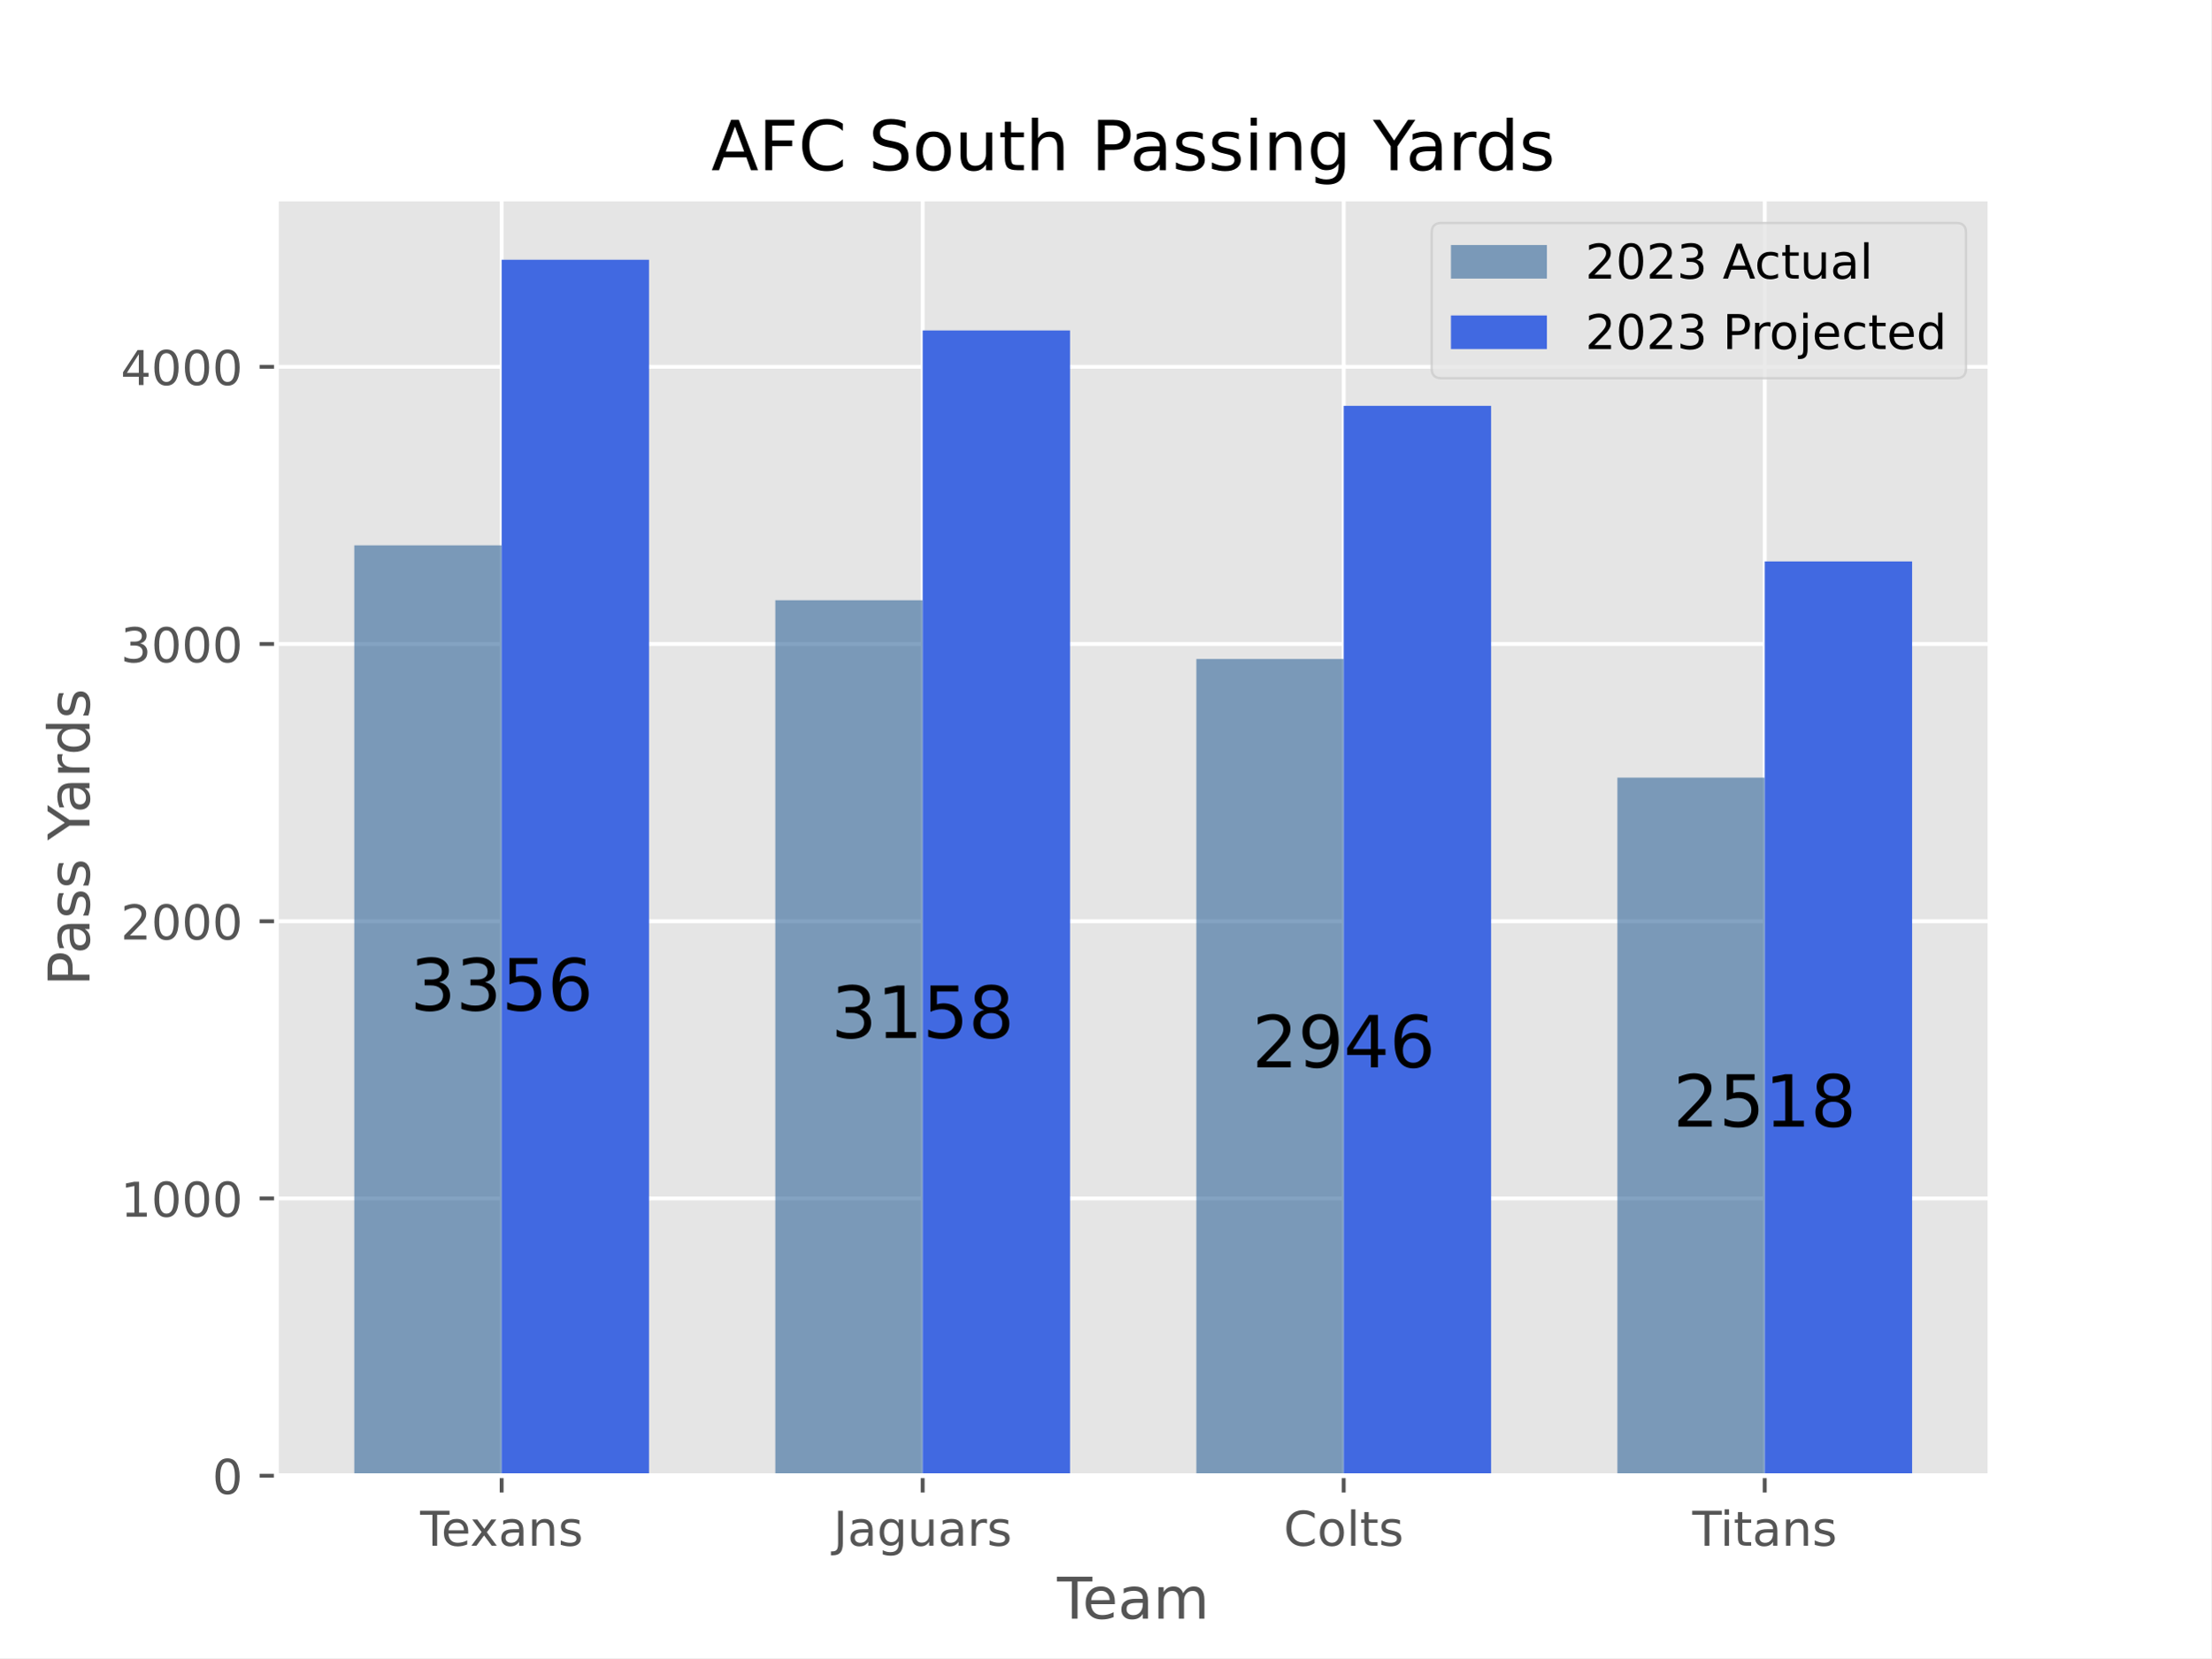
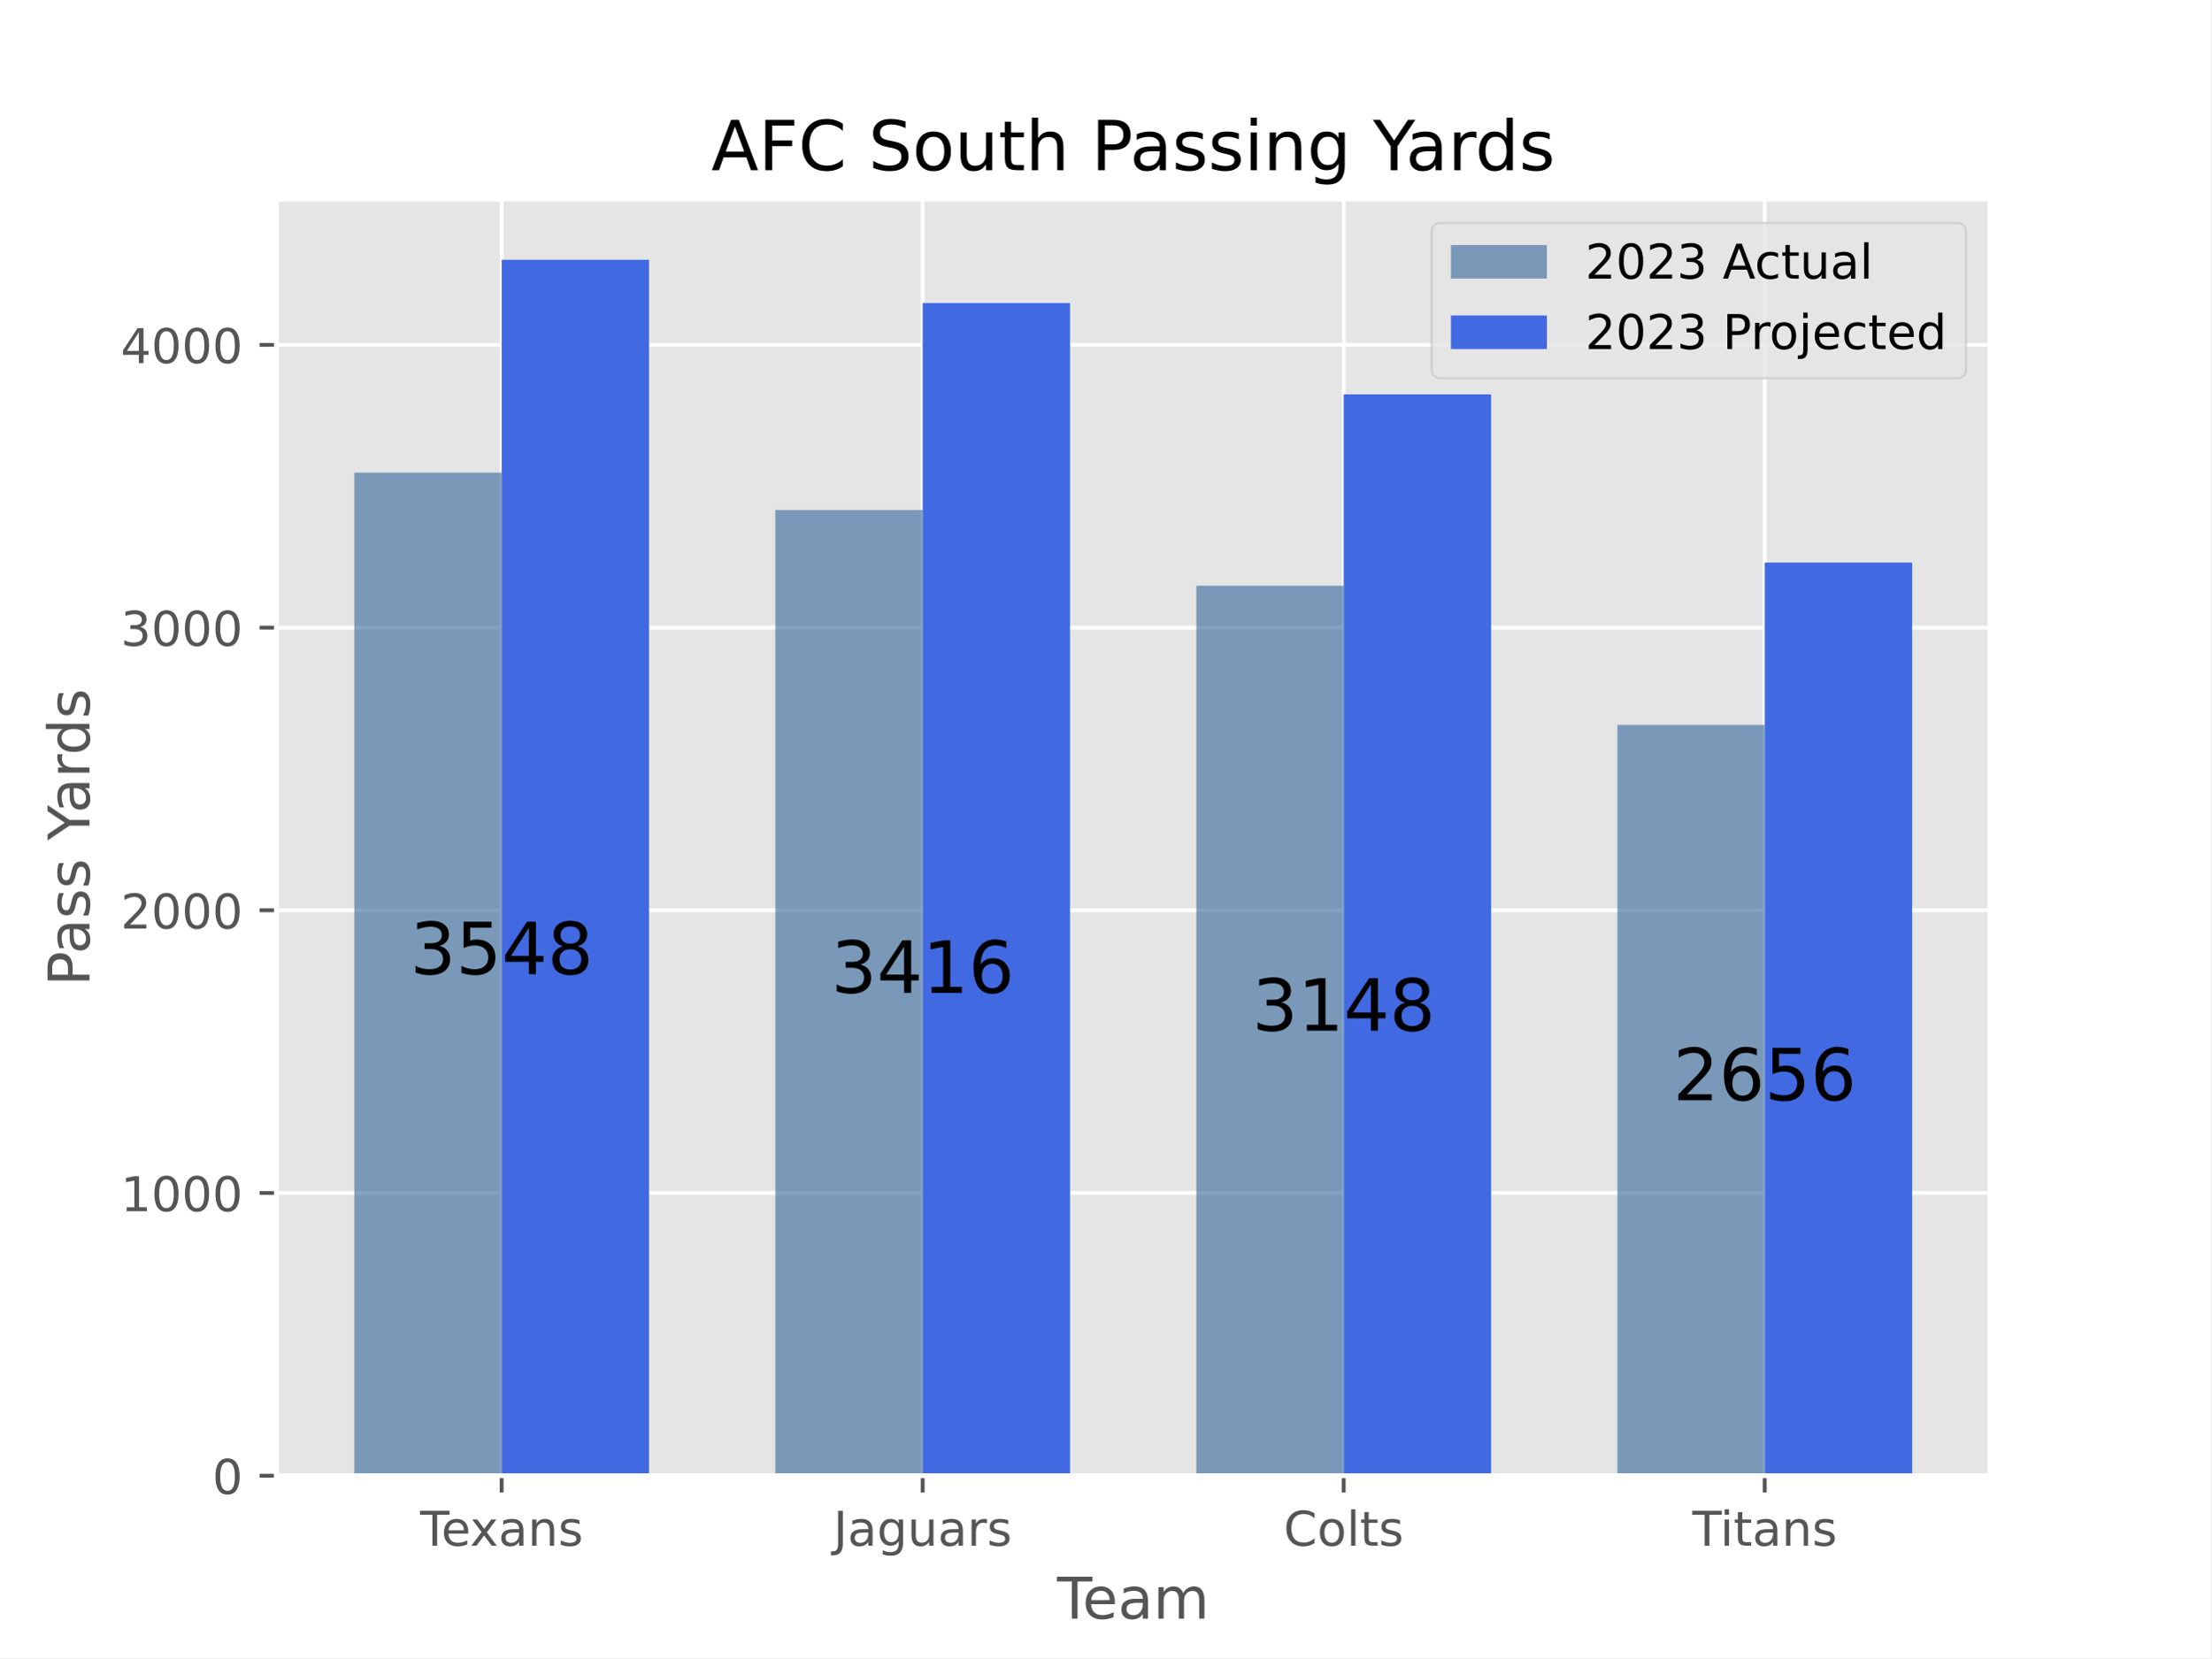
<svg xmlns="http://www.w3.org/2000/svg" xmlns:xlink="http://www.w3.org/1999/xlink" width="460.8pt" height="345.6pt" viewBox="0 0 460.8 345.6" version="1.1">
  <defs>
    <style type="text/css">*{stroke-linejoin: round; stroke-linecap: butt}</style>
  </defs>
  <g id="figure_1">
    <g id="patch_1">
      <path d="M 0 345.6  L 460.8 345.6  L 460.8 0  L 0 0  z " style="fill: #ffffff" />
    </g>
    <g id="axes_1">
      <g id="patch_2">
        <path d="M 57.6 307.584  L 414.72 307.584  L 414.72 41.472  L 57.6 41.472  z " style="fill: #e5e5e5" />
      </g>
      <g id="matplotlib.axis_1">
        <g id="xtick_1">
          <g id="line2d_1">
-             <path d="M 104.543 307.584  L 104.543 41.472  " clip-path="url(#p389a8e6caf)" style="fill: none; stroke: #ffffff; stroke-width: 0.8; stroke-linecap: square" />
+             <path d="M 104.543 307.584  L 104.543 41.472  " clip-path="url(#pd8e9a2d7d0)" style="fill: none; stroke: #ffffff; stroke-width: 0.8; stroke-linecap: square" />
          </g>
          <g id="line2d_2">
            <defs>
-               <path id="m2b6542f76b" d="M 0 0  L 0 3.5  " style="stroke: #555555; stroke-width: 0.8" />
-             </defs>
-             <g>
-               <use xlink:href="#m2b6542f76b" x="104.543" y="307.584" style="fill: #555555; stroke: #555555; stroke-width: 0.8" />
+               <path id="m70d4805a8e" d="M 0 0  L 0 3.5  " style="stroke: #555555; stroke-width: 0.8" />
+             </defs>
+             <g>
+               <use xlink:href="#m70d4805a8e" x="104.543" y="307.584" style="fill: #555555; stroke: #555555; stroke-width: 0.8" />
            </g>
          </g>
          <g id="text_1">
            <g style="fill: #555555" transform="translate(87.55345 322.1824) scale(0.1 -0.1)">
              <defs>
                <path id="DejaVuSans-54" d="M -19 4666  L 3928 4666  L 3928 4134  L 2272 4134  L 2272 0  L 1638 0  L 1638 4134  L -19 4134  L -19 4666  z " transform="scale(0.015625)" />
                <path id="DejaVuSans-65" d="M 3597 1894  L 3597 1613  L 953 1613  Q 991 1019 1311 708  Q 1631 397 2203 397  Q 2534 397 2845 478  Q 3156 559 3463 722  L 3463 178  Q 3153 47 2828 -22  Q 2503 -91 2169 -91  Q 1331 -91 842 396  Q 353 884 353 1716  Q 353 2575 817 3079  Q 1281 3584 2069 3584  Q 2775 3584 3186 3129  Q 3597 2675 3597 1894  z M 3022 2063  Q 3016 2534 2758 2815  Q 2500 3097 2075 3097  Q 1594 3097 1305 2825  Q 1016 2553 972 2059  L 3022 2063  z " transform="scale(0.015625)" />
                <path id="DejaVuSans-78" d="M 3513 3500  L 2247 1797  L 3578 0  L 2900 0  L 1881 1375  L 863 0  L 184 0  L 1544 1831  L 300 3500  L 978 3500  L 1906 2253  L 2834 3500  L 3513 3500  z " transform="scale(0.015625)" />
                <path id="DejaVuSans-61" d="M 2194 1759  Q 1497 1759 1228 1600  Q 959 1441 959 1056  Q 959 750 1161 570  Q 1363 391 1709 391  Q 2188 391 2477 730  Q 2766 1069 2766 1631  L 2766 1759  L 2194 1759  z M 3341 1997  L 3341 0  L 2766 0  L 2766 531  Q 2569 213 2275 61  Q 1981 -91 1556 -91  Q 1019 -91 701 211  Q 384 513 384 1019  Q 384 1609 779 1909  Q 1175 2209 1959 2209  L 2766 2209  L 2766 2266  Q 2766 2663 2505 2880  Q 2244 3097 1772 3097  Q 1472 3097 1187 3025  Q 903 2953 641 2809  L 641 3341  Q 956 3463 1253 3523  Q 1550 3584 1831 3584  Q 2591 3584 2966 3190  Q 3341 2797 3341 1997  z " transform="scale(0.015625)" />
                <path id="DejaVuSans-6e" d="M 3513 2113  L 3513 0  L 2938 0  L 2938 2094  Q 2938 2591 2744 2837  Q 2550 3084 2163 3084  Q 1697 3084 1428 2787  Q 1159 2491 1159 1978  L 1159 0  L 581 0  L 581 3500  L 1159 3500  L 1159 2956  Q 1366 3272 1645 3428  Q 1925 3584 2291 3584  Q 2894 3584 3203 3211  Q 3513 2838 3513 2113  z " transform="scale(0.015625)" />
                <path id="DejaVuSans-73" d="M 2834 3397  L 2834 2853  Q 2591 2978 2328 3040  Q 2066 3103 1784 3103  Q 1356 3103 1142 2972  Q 928 2841 928 2578  Q 928 2378 1081 2264  Q 1234 2150 1697 2047  L 1894 2003  Q 2506 1872 2764 1633  Q 3022 1394 3022 966  Q 3022 478 2636 193  Q 2250 -91 1575 -91  Q 1294 -91 989 -36  Q 684 19 347 128  L 347 722  Q 666 556 975 473  Q 1284 391 1588 391  Q 1994 391 2212 530  Q 2431 669 2431 922  Q 2431 1156 2273 1281  Q 2116 1406 1581 1522  L 1381 1569  Q 847 1681 609 1914  Q 372 2147 372 2553  Q 372 3047 722 3315  Q 1072 3584 1716 3584  Q 2034 3584 2315 3537  Q 2597 3491 2834 3397  z " transform="scale(0.015625)" />
              </defs>
              <use xlink:href="#DejaVuSans-54" />
              <use xlink:href="#DejaVuSans-65" x="44.084" />
              <use xlink:href="#DejaVuSans-78" x="103.857" />
              <use xlink:href="#DejaVuSans-61" x="163.037" />
              <use xlink:href="#DejaVuSans-6e" x="224.316" />
              <use xlink:href="#DejaVuSans-73" x="287.695" />
            </g>
          </g>
        </g>
        <g id="xtick_2">
          <g id="line2d_3">
-             <path d="M 192.288 307.584  L 192.288 41.472  " clip-path="url(#p389a8e6caf)" style="fill: none; stroke: #ffffff; stroke-width: 0.8; stroke-linecap: square" />
+             <path d="M 192.288 307.584  L 192.288 41.472  " clip-path="url(#pd8e9a2d7d0)" style="fill: none; stroke: #ffffff; stroke-width: 0.8; stroke-linecap: square" />
          </g>
          <g id="line2d_4">
            <g>
-               <use xlink:href="#m2b6542f76b" x="192.288" y="307.584" style="fill: #555555; stroke: #555555; stroke-width: 0.8" />
+               <use xlink:href="#m70d4805a8e" x="192.288" y="307.584" style="fill: #555555; stroke: #555555; stroke-width: 0.8" />
            </g>
          </g>
          <g id="text_2">
            <g style="fill: #555555" transform="translate(173.6815 322.1824) scale(0.1 -0.1)">
              <defs>
                <path id="DejaVuSans-4a" d="M 628 4666  L 1259 4666  L 1259 325  Q 1259 -519 939 -900  Q 619 -1281 -91 -1281  L -331 -1281  L -331 -750  L -134 -750  Q 284 -750 456 -515  Q 628 -281 628 325  L 628 4666  z " transform="scale(0.015625)" />
                <path id="DejaVuSans-67" d="M 2906 1791  Q 2906 2416 2648 2759  Q 2391 3103 1925 3103  Q 1463 3103 1205 2759  Q 947 2416 947 1791  Q 947 1169 1205 825  Q 1463 481 1925 481  Q 2391 481 2648 825  Q 2906 1169 2906 1791  z M 3481 434  Q 3481 -459 3084 -895  Q 2688 -1331 1869 -1331  Q 1566 -1331 1297 -1286  Q 1028 -1241 775 -1147  L 775 -588  Q 1028 -725 1275 -790  Q 1522 -856 1778 -856  Q 2344 -856 2625 -561  Q 2906 -266 2906 331  L 2906 616  Q 2728 306 2450 153  Q 2172 0 1784 0  Q 1141 0 747 490  Q 353 981 353 1791  Q 353 2603 747 3093  Q 1141 3584 1784 3584  Q 2172 3584 2450 3431  Q 2728 3278 2906 2969  L 2906 3500  L 3481 3500  L 3481 434  z " transform="scale(0.015625)" />
                <path id="DejaVuSans-75" d="M 544 1381  L 544 3500  L 1119 3500  L 1119 1403  Q 1119 906 1312 657  Q 1506 409 1894 409  Q 2359 409 2629 706  Q 2900 1003 2900 1516  L 2900 3500  L 3475 3500  L 3475 0  L 2900 0  L 2900 538  Q 2691 219 2414 64  Q 2138 -91 1772 -91  Q 1169 -91 856 284  Q 544 659 544 1381  z M 1991 3584  L 1991 3584  z " transform="scale(0.015625)" />
                <path id="DejaVuSans-72" d="M 2631 2963  Q 2534 3019 2420 3045  Q 2306 3072 2169 3072  Q 1681 3072 1420 2755  Q 1159 2438 1159 1844  L 1159 0  L 581 0  L 581 3500  L 1159 3500  L 1159 2956  Q 1341 3275 1631 3429  Q 1922 3584 2338 3584  Q 2397 3584 2469 3576  Q 2541 3569 2628 3553  L 2631 2963  z " transform="scale(0.015625)" />
              </defs>
              <use xlink:href="#DejaVuSans-4a" />
              <use xlink:href="#DejaVuSans-61" x="29.492" />
              <use xlink:href="#DejaVuSans-67" x="90.771" />
              <use xlink:href="#DejaVuSans-75" x="154.248" />
              <use xlink:href="#DejaVuSans-61" x="217.627" />
              <use xlink:href="#DejaVuSans-72" x="278.906" />
              <use xlink:href="#DejaVuSans-73" x="320.02" />
            </g>
          </g>
        </g>
        <g id="xtick_3">
          <g id="line2d_5">
-             <path d="M 280.032 307.584  L 280.032 41.472  " clip-path="url(#p389a8e6caf)" style="fill: none; stroke: #ffffff; stroke-width: 0.8; stroke-linecap: square" />
+             <path d="M 280.032 307.584  L 280.032 41.472  " clip-path="url(#pd8e9a2d7d0)" style="fill: none; stroke: #ffffff; stroke-width: 0.8; stroke-linecap: square" />
          </g>
          <g id="line2d_6">
            <g>
-               <use xlink:href="#m2b6542f76b" x="280.032" y="307.584" style="fill: #555555; stroke: #555555; stroke-width: 0.8" />
+               <use xlink:href="#m70d4805a8e" x="280.032" y="307.584" style="fill: #555555; stroke: #555555; stroke-width: 0.8" />
            </g>
          </g>
          <g id="text_3">
            <g style="fill: #555555" transform="translate(267.5275 322.1824) scale(0.1 -0.1)">
              <defs>
                <path id="DejaVuSans-43" d="M 4122 4306  L 4122 3641  Q 3803 3938 3442 4084  Q 3081 4231 2675 4231  Q 1875 4231 1450 3742  Q 1025 3253 1025 2328  Q 1025 1406 1450 917  Q 1875 428 2675 428  Q 3081 428 3442 575  Q 3803 722 4122 1019  L 4122 359  Q 3791 134 3420 21  Q 3050 -91 2638 -91  Q 1578 -91 968 557  Q 359 1206 359 2328  Q 359 3453 968 4101  Q 1578 4750 2638 4750  Q 3056 4750 3426 4639  Q 3797 4528 4122 4306  z " transform="scale(0.015625)" />
                <path id="DejaVuSans-6f" d="M 1959 3097  Q 1497 3097 1228 2736  Q 959 2375 959 1747  Q 959 1119 1226 758  Q 1494 397 1959 397  Q 2419 397 2687 759  Q 2956 1122 2956 1747  Q 2956 2369 2687 2733  Q 2419 3097 1959 3097  z M 1959 3584  Q 2709 3584 3137 3096  Q 3566 2609 3566 1747  Q 3566 888 3137 398  Q 2709 -91 1959 -91  Q 1206 -91 779 398  Q 353 888 353 1747  Q 353 2609 779 3096  Q 1206 3584 1959 3584  z " transform="scale(0.015625)" />
                <path id="DejaVuSans-6c" d="M 603 4863  L 1178 4863  L 1178 0  L 603 0  L 603 4863  z " transform="scale(0.015625)" />
                <path id="DejaVuSans-74" d="M 1172 4494  L 1172 3500  L 2356 3500  L 2356 3053  L 1172 3053  L 1172 1153  Q 1172 725 1289 603  Q 1406 481 1766 481  L 2356 481  L 2356 0  L 1766 0  Q 1100 0 847 248  Q 594 497 594 1153  L 594 3053  L 172 3053  L 172 3500  L 594 3500  L 594 4494  L 1172 4494  z " transform="scale(0.015625)" />
              </defs>
              <use xlink:href="#DejaVuSans-43" />
              <use xlink:href="#DejaVuSans-6f" x="69.824" />
              <use xlink:href="#DejaVuSans-6c" x="131.006" />
              <use xlink:href="#DejaVuSans-74" x="158.789" />
              <use xlink:href="#DejaVuSans-73" x="197.998" />
            </g>
          </g>
        </g>
        <g id="xtick_4">
          <g id="line2d_7">
-             <path d="M 367.777 307.584  L 367.777 41.472  " clip-path="url(#p389a8e6caf)" style="fill: none; stroke: #ffffff; stroke-width: 0.8; stroke-linecap: square" />
+             <path d="M 367.777 307.584  L 367.777 41.472  " clip-path="url(#pd8e9a2d7d0)" style="fill: none; stroke: #ffffff; stroke-width: 0.8; stroke-linecap: square" />
          </g>
          <g id="line2d_8">
            <g>
-               <use xlink:href="#m2b6542f76b" x="367.777" y="307.584" style="fill: #555555; stroke: #555555; stroke-width: 0.8" />
+               <use xlink:href="#m70d4805a8e" x="367.777" y="307.584" style="fill: #555555; stroke: #555555; stroke-width: 0.8" />
            </g>
          </g>
          <g id="text_4">
            <g style="fill: #555555" transform="translate(352.6923 322.1824) scale(0.1 -0.1)">
              <defs>
                <path id="DejaVuSans-69" d="M 603 3500  L 1178 3500  L 1178 0  L 603 0  L 603 3500  z M 603 4863  L 1178 4863  L 1178 4134  L 603 4134  L 603 4863  z " transform="scale(0.015625)" />
              </defs>
              <use xlink:href="#DejaVuSans-54" />
              <use xlink:href="#DejaVuSans-69" x="57.959" />
              <use xlink:href="#DejaVuSans-74" x="85.742" />
              <use xlink:href="#DejaVuSans-61" x="124.951" />
              <use xlink:href="#DejaVuSans-6e" x="186.23" />
              <use xlink:href="#DejaVuSans-73" x="249.609" />
            </g>
          </g>
        </g>
        <g id="text_5">
          <g style="fill: #555555" transform="translate(220.3022 337.3802) scale(0.12 -0.12)">
            <defs>
              <path id="DejaVuSans-6d" d="M 3328 2828  Q 3544 3216 3844 3400  Q 4144 3584 4550 3584  Q 5097 3584 5394 3201  Q 5691 2819 5691 2113  L 5691 0  L 5113 0  L 5113 2094  Q 5113 2597 4934 2840  Q 4756 3084 4391 3084  Q 3944 3084 3684 2787  Q 3425 2491 3425 1978  L 3425 0  L 2847 0  L 2847 2094  Q 2847 2600 2669 2842  Q 2491 3084 2119 3084  Q 1678 3084 1418 2786  Q 1159 2488 1159 1978  L 1159 0  L 581 0  L 581 3500  L 1159 3500  L 1159 2956  Q 1356 3278 1631 3431  Q 1906 3584 2284 3584  Q 2666 3584 2933 3390  Q 3200 3197 3328 2828  z " transform="scale(0.015625)" />
            </defs>
            <use xlink:href="#DejaVuSans-54" />
            <use xlink:href="#DejaVuSans-65" x="44.084" />
            <use xlink:href="#DejaVuSans-61" x="105.607" />
            <use xlink:href="#DejaVuSans-6d" x="166.887" />
          </g>
        </g>
      </g>
      <g id="matplotlib.axis_2">
        <g id="ytick_1">
          <g id="line2d_9">
-             <path d="M 57.6 307.584  L 414.72 307.584  " clip-path="url(#p389a8e6caf)" style="fill: none; stroke: #ffffff; stroke-width: 0.8; stroke-linecap: square" />
+             <path d="M 57.6 307.584  L 414.72 307.584  " clip-path="url(#pd8e9a2d7d0)" style="fill: none; stroke: #ffffff; stroke-width: 0.8; stroke-linecap: square" />
          </g>
          <g id="line2d_10">
            <defs>
-               <path id="m03d5b66e40" d="M 0 0  L -3.5 0  " style="stroke: #555555; stroke-width: 0.8" />
-             </defs>
-             <g>
-               <use xlink:href="#m03d5b66e40" x="57.6" y="307.584" style="fill: #555555; stroke: #555555; stroke-width: 0.8" />
+               <path id="m05ee3d69f9" d="M 0 0  L -3.5 0  " style="stroke: #555555; stroke-width: 0.8" />
+             </defs>
+             <g>
+               <use xlink:href="#m05ee3d69f9" x="57.6" y="307.584" style="fill: #555555; stroke: #555555; stroke-width: 0.8" />
            </g>
          </g>
          <g id="text_6">
            <g style="fill: #555555" transform="translate(44.2375 311.3832) scale(0.1 -0.1)">
              <defs>
                <path id="DejaVuSans-30" d="M 2034 4250  Q 1547 4250 1301 3770  Q 1056 3291 1056 2328  Q 1056 1369 1301 889  Q 1547 409 2034 409  Q 2525 409 2770 889  Q 3016 1369 3016 2328  Q 3016 3291 2770 3770  Q 2525 4250 2034 4250  z M 2034 4750  Q 2819 4750 3233 4129  Q 3647 3509 3647 2328  Q 3647 1150 3233 529  Q 2819 -91 2034 -91  Q 1250 -91 836 529  Q 422 1150 422 2328  Q 422 3509 836 4129  Q 1250 4750 2034 4750  z " transform="scale(0.015625)" />
              </defs>
              <use xlink:href="#DejaVuSans-30" />
            </g>
          </g>
        </g>
        <g id="ytick_2">
          <g id="line2d_11">
-             <path d="M 57.6 249.8  L 414.72 249.8  " clip-path="url(#p389a8e6caf)" style="fill: none; stroke: #ffffff; stroke-width: 0.8; stroke-linecap: square" />
+             <path d="M 57.6 248.658  L 414.72 248.658  " clip-path="url(#pd8e9a2d7d0)" style="fill: none; stroke: #ffffff; stroke-width: 0.8; stroke-linecap: square" />
          </g>
          <g id="line2d_12">
            <g>
-               <use xlink:href="#m03d5b66e40" x="57.6" y="249.8" style="fill: #555555; stroke: #555555; stroke-width: 0.8" />
+               <use xlink:href="#m05ee3d69f9" x="57.6" y="248.658" style="fill: #555555; stroke: #555555; stroke-width: 0.8" />
            </g>
          </g>
          <g id="text_7">
-             <g style="fill: #555555" transform="translate(25.15 253.5994) scale(0.1 -0.1)">
+             <g style="fill: #555555" transform="translate(25.15 252.4574) scale(0.1 -0.1)">
              <defs>
                <path id="DejaVuSans-31" d="M 794 531  L 1825 531  L 1825 4091  L 703 3866  L 703 4441  L 1819 4666  L 2450 4666  L 2450 531  L 3481 531  L 3481 0  L 794 0  L 794 531  z " transform="scale(0.015625)" />
              </defs>
              <use xlink:href="#DejaVuSans-31" />
              <use xlink:href="#DejaVuSans-30" x="63.623" />
              <use xlink:href="#DejaVuSans-30" x="127.246" />
              <use xlink:href="#DejaVuSans-30" x="190.869" />
            </g>
          </g>
        </g>
        <g id="ytick_3">
          <g id="line2d_13">
-             <path d="M 57.6 192.016  L 414.72 192.016  " clip-path="url(#p389a8e6caf)" style="fill: none; stroke: #ffffff; stroke-width: 0.8; stroke-linecap: square" />
+             <path d="M 57.6 189.732  L 414.72 189.732  " clip-path="url(#pd8e9a2d7d0)" style="fill: none; stroke: #ffffff; stroke-width: 0.8; stroke-linecap: square" />
          </g>
          <g id="line2d_14">
            <g>
-               <use xlink:href="#m03d5b66e40" x="57.6" y="192.016" style="fill: #555555; stroke: #555555; stroke-width: 0.8" />
+               <use xlink:href="#m05ee3d69f9" x="57.6" y="189.732" style="fill: #555555; stroke: #555555; stroke-width: 0.8" />
            </g>
          </g>
          <g id="text_8">
-             <g style="fill: #555555" transform="translate(25.15 195.8155) scale(0.1 -0.1)">
+             <g style="fill: #555555" transform="translate(25.15 193.5316) scale(0.1 -0.1)">
              <defs>
                <path id="DejaVuSans-32" d="M 1228 531  L 3431 531  L 3431 0  L 469 0  L 469 531  Q 828 903 1448 1529  Q 2069 2156 2228 2338  Q 2531 2678 2651 2914  Q 2772 3150 2772 3378  Q 2772 3750 2511 3984  Q 2250 4219 1831 4219  Q 1534 4219 1204 4116  Q 875 4013 500 3803  L 500 4441  Q 881 4594 1212 4672  Q 1544 4750 1819 4750  Q 2544 4750 2975 4387  Q 3406 4025 3406 3419  Q 3406 3131 3298 2873  Q 3191 2616 2906 2266  Q 2828 2175 2409 1742  Q 1991 1309 1228 531  z " transform="scale(0.015625)" />
              </defs>
              <use xlink:href="#DejaVuSans-32" />
              <use xlink:href="#DejaVuSans-30" x="63.623" />
              <use xlink:href="#DejaVuSans-30" x="127.246" />
              <use xlink:href="#DejaVuSans-30" x="190.869" />
            </g>
          </g>
        </g>
        <g id="ytick_4">
          <g id="line2d_15">
-             <path d="M 57.6 134.232  L 414.72 134.232  " clip-path="url(#p389a8e6caf)" style="fill: none; stroke: #ffffff; stroke-width: 0.8; stroke-linecap: square" />
+             <path d="M 57.6 130.807  L 414.72 130.807  " clip-path="url(#pd8e9a2d7d0)" style="fill: none; stroke: #ffffff; stroke-width: 0.8; stroke-linecap: square" />
          </g>
          <g id="line2d_16">
            <g>
-               <use xlink:href="#m03d5b66e40" x="57.6" y="134.232" style="fill: #555555; stroke: #555555; stroke-width: 0.8" />
+               <use xlink:href="#m05ee3d69f9" x="57.6" y="130.807" style="fill: #555555; stroke: #555555; stroke-width: 0.8" />
            </g>
          </g>
          <g id="text_9">
-             <g style="fill: #555555" transform="translate(25.15 138.0316) scale(0.1 -0.1)">
+             <g style="fill: #555555" transform="translate(25.15 134.6057) scale(0.1 -0.1)">
              <defs>
                <path id="DejaVuSans-33" d="M 2597 2516  Q 3050 2419 3304 2112  Q 3559 1806 3559 1356  Q 3559 666 3084 287  Q 2609 -91 1734 -91  Q 1441 -91 1130 -33  Q 819 25 488 141  L 488 750  Q 750 597 1062 519  Q 1375 441 1716 441  Q 2309 441 2620 675  Q 2931 909 2931 1356  Q 2931 1769 2642 2001  Q 2353 2234 1838 2234  L 1294 2234  L 1294 2753  L 1863 2753  Q 2328 2753 2575 2939  Q 2822 3125 2822 3475  Q 2822 3834 2567 4026  Q 2313 4219 1838 4219  Q 1578 4219 1281 4162  Q 984 4106 628 3988  L 628 4550  Q 988 4650 1302 4700  Q 1616 4750 1894 4750  Q 2613 4750 3031 4423  Q 3450 4097 3450 3541  Q 3450 3153 3228 2886  Q 3006 2619 2597 2516  z " transform="scale(0.015625)" />
              </defs>
              <use xlink:href="#DejaVuSans-33" />
              <use xlink:href="#DejaVuSans-30" x="63.623" />
              <use xlink:href="#DejaVuSans-30" x="127.246" />
              <use xlink:href="#DejaVuSans-30" x="190.869" />
            </g>
          </g>
        </g>
        <g id="ytick_5">
          <g id="line2d_17">
-             <path d="M 57.6 76.449  L 414.72 76.449  " clip-path="url(#p389a8e6caf)" style="fill: none; stroke: #ffffff; stroke-width: 0.8; stroke-linecap: square" />
+             <path d="M 57.6 71.881  L 414.72 71.881  " clip-path="url(#pd8e9a2d7d0)" style="fill: none; stroke: #ffffff; stroke-width: 0.8; stroke-linecap: square" />
          </g>
          <g id="line2d_18">
            <g>
-               <use xlink:href="#m03d5b66e40" x="57.6" y="76.449" style="fill: #555555; stroke: #555555; stroke-width: 0.8" />
+               <use xlink:href="#m05ee3d69f9" x="57.6" y="71.881" style="fill: #555555; stroke: #555555; stroke-width: 0.8" />
            </g>
          </g>
          <g id="text_10">
-             <g style="fill: #555555" transform="translate(25.15 80.24779) scale(0.1 -0.1)">
+             <g style="fill: #555555" transform="translate(25.15 75.67989) scale(0.1 -0.1)">
              <defs>
                <path id="DejaVuSans-34" d="M 2419 4116  L 825 1625  L 2419 1625  L 2419 4116  z M 2253 4666  L 3047 4666  L 3047 1625  L 3713 1625  L 3713 1100  L 3047 1100  L 3047 0  L 2419 0  L 2419 1100  L 313 1100  L 313 1709  L 2253 4666  z " transform="scale(0.015625)" />
              </defs>
              <use xlink:href="#DejaVuSans-34" />
              <use xlink:href="#DejaVuSans-30" x="63.623" />
              <use xlink:href="#DejaVuSans-30" x="127.246" />
              <use xlink:href="#DejaVuSans-30" x="190.869" />
            </g>
          </g>
        </g>
        <g id="text_11">
          <g style="fill: #555555" transform="translate(18.65438 205.5236) rotate(-90) scale(0.12 -0.12)">
            <defs>
              <path id="DejaVuSans-50" d="M 1259 4147  L 1259 2394  L 2053 2394  Q 2494 2394 2734 2622  Q 2975 2850 2975 3272  Q 2975 3691 2734 3919  Q 2494 4147 2053 4147  L 1259 4147  z M 628 4666  L 2053 4666  Q 2838 4666 3239 4311  Q 3641 3956 3641 3272  Q 3641 2581 3239 2228  Q 2838 1875 2053 1875  L 1259 1875  L 1259 0  L 628 0  L 628 4666  z " transform="scale(0.015625)" />
              <path id="DejaVuSans-20" transform="scale(0.015625)" />
              <path id="DejaVuSans-59" d="M -13 4666  L 666 4666  L 1959 2747  L 3244 4666  L 3922 4666  L 2272 2222  L 2272 0  L 1638 0  L 1638 2222  L -13 4666  z " transform="scale(0.015625)" />
              <path id="DejaVuSans-64" d="M 2906 2969  L 2906 4863  L 3481 4863  L 3481 0  L 2906 0  L 2906 525  Q 2725 213 2448 61  Q 2172 -91 1784 -91  Q 1150 -91 751 415  Q 353 922 353 1747  Q 353 2572 751 3078  Q 1150 3584 1784 3584  Q 2172 3584 2448 3432  Q 2725 3281 2906 2969  z M 947 1747  Q 947 1113 1208 752  Q 1469 391 1925 391  Q 2381 391 2643 752  Q 2906 1113 2906 1747  Q 2906 2381 2643 2742  Q 2381 3103 1925 3103  Q 1469 3103 1208 2742  Q 947 2381 947 1747  z " transform="scale(0.015625)" />
            </defs>
            <use xlink:href="#DejaVuSans-50" />
            <use xlink:href="#DejaVuSans-61" x="55.803" />
            <use xlink:href="#DejaVuSans-73" x="117.082" />
            <use xlink:href="#DejaVuSans-73" x="169.182" />
            <use xlink:href="#DejaVuSans-20" x="221.281" />
            <use xlink:href="#DejaVuSans-59" x="253.068" />
            <use xlink:href="#DejaVuSans-61" x="300.402" />
            <use xlink:href="#DejaVuSans-72" x="361.682" />
            <use xlink:href="#DejaVuSans-64" x="401.045" />
            <use xlink:href="#DejaVuSans-73" x="464.521" />
          </g>
        </g>
      </g>
      <g id="patch_3">
-         <path d="M 73.833 307.584  L 104.543 307.584  L 104.543 113.661  L 73.833 113.661  z " clip-path="url(#p389a8e6caf)" style="fill: #336699; fill-opacity: 0.6" />
+         <path d="M 73.833 307.584  L 104.543 307.584  L 104.543 98.515  L 73.833 98.515  z " clip-path="url(#pd8e9a2d7d0)" style="fill: #336699; fill-opacity: 0.6" />
      </g>
      <g id="patch_4">
-         <path d="M 161.577 307.584  L 192.288 307.584  L 192.288 125.103  L 161.577 125.103  z " clip-path="url(#p389a8e6caf)" style="fill: #336699; fill-opacity: 0.6" />
+         <path d="M 161.577 307.584  L 192.288 307.584  L 192.288 106.293  L 161.577 106.293  z " clip-path="url(#pd8e9a2d7d0)" style="fill: #336699; fill-opacity: 0.6" />
      </g>
      <g id="patch_5">
-         <path d="M 249.322 307.584  L 280.032 307.584  L 280.032 137.353  L 249.322 137.353  z " clip-path="url(#p389a8e6caf)" style="fill: #336699; fill-opacity: 0.6" />
+         <path d="M 249.322 307.584  L 280.032 307.584  L 280.032 122.085  L 249.322 122.085  z " clip-path="url(#pd8e9a2d7d0)" style="fill: #336699; fill-opacity: 0.6" />
      </g>
      <g id="patch_6">
-         <path d="M 337.066 307.584  L 367.777 307.584  L 367.777 162.084  L 337.066 162.084  z " clip-path="url(#p389a8e6caf)" style="fill: #336699; fill-opacity: 0.6" />
+         <path d="M 337.066 307.584  L 367.777 307.584  L 367.777 151.077  L 337.066 151.077  z " clip-path="url(#pd8e9a2d7d0)" style="fill: #336699; fill-opacity: 0.6" />
      </g>
      <g id="patch_7">
-         <path d="M 104.543 307.584  L 135.254 307.584  L 135.254 54.144  L 104.543 54.144  z " clip-path="url(#p389a8e6caf)" style="fill: #4169e1" />
+         <path d="M 104.543 307.584  L 135.254 307.584  L 135.254 54.144  L 104.543 54.144  z " clip-path="url(#pd8e9a2d7d0)" style="fill: #4169e1" />
      </g>
      <g id="patch_8">
-         <path d="M 192.288 307.584  L 222.998 307.584  L 222.998 68.879  L 192.288 68.879  z " clip-path="url(#p389a8e6caf)" style="fill: #4169e1" />
+         <path d="M 192.288 307.584  L 222.998 307.584  L 222.998 63.16  L 192.288 63.16  z " clip-path="url(#pd8e9a2d7d0)" style="fill: #4169e1" />
      </g>
      <g id="patch_9">
-         <path d="M 280.032 307.584  L 310.743 307.584  L 310.743 84.596  L 280.032 84.596  z " clip-path="url(#p389a8e6caf)" style="fill: #4169e1" />
+         <path d="M 280.032 307.584  L 310.743 307.584  L 310.743 82.193  L 280.032 82.193  z " clip-path="url(#pd8e9a2d7d0)" style="fill: #4169e1" />
      </g>
      <g id="patch_10">
-         <path d="M 367.777 307.584  L 398.487 307.584  L 398.487 117.013  L 367.777 117.013  z " clip-path="url(#p389a8e6caf)" style="fill: #4169e1" />
+         <path d="M 367.777 307.584  L 398.487 307.584  L 398.487 117.254  L 367.777 117.254  z " clip-path="url(#pd8e9a2d7d0)" style="fill: #4169e1" />
      </g>
      <g id="patch_11">
        <path d="M 57.6 307.584  L 57.6 41.472  " style="fill: none; stroke: #ffffff; stroke-linejoin: miter; stroke-linecap: square" />
      </g>
      <g id="patch_12">
        <path d="M 414.72 307.584  L 414.72 41.472  " style="fill: none; stroke: #ffffff; stroke-linejoin: miter; stroke-linecap: square" />
      </g>
      <g id="patch_13">
        <path d="M 57.6 307.584  L 414.72 307.584  " style="fill: none; stroke: #ffffff; stroke-linejoin: miter; stroke-linecap: square" />
      </g>
      <g id="patch_14">
        <path d="M 57.6 41.472  L 414.72 41.472  " style="fill: none; stroke: #ffffff; stroke-linejoin: miter; stroke-linecap: square" />
      </g>
      <g id="text_12">
-         <g transform="translate(85.45579 210.6227) scale(0.15 -0.15)">
+         <g transform="translate(85.45579 203.0496) scale(0.15 -0.15)">
          <defs>
            <path id="DejaVuSans-35" d="M 691 4666  L 3169 4666  L 3169 4134  L 1269 4134  L 1269 2991  Q 1406 3038 1543 3061  Q 1681 3084 1819 3084  Q 2600 3084 3056 2656  Q 3513 2228 3513 1497  Q 3513 744 3044 326  Q 2575 -91 1722 -91  Q 1428 -91 1123 -41  Q 819 9 494 109  L 494 744  Q 775 591 1075 516  Q 1375 441 1709 441  Q 2250 441 2565 725  Q 2881 1009 2881 1497  Q 2881 1984 2565 2268  Q 2250 2553 1709 2553  Q 1456 2553 1204 2497  Q 953 2441 691 2322  L 691 4666  z " transform="scale(0.015625)" />
+             <path id="DejaVuSans-38" d="M 2034 2216  Q 1584 2216 1326 1975  Q 1069 1734 1069 1313  Q 1069 891 1326 650  Q 1584 409 2034 409  Q 2484 409 2743 651  Q 3003 894 3003 1313  Q 3003 1734 2745 1975  Q 2488 2216 2034 2216  z M 1403 2484  Q 997 2584 770 2862  Q 544 3141 544 3541  Q 544 4100 942 4425  Q 1341 4750 2034 4750  Q 2731 4750 3128 4425  Q 3525 4100 3525 3541  Q 3525 3141 3298 2862  Q 3072 2584 2669 2484  Q 3125 2378 3379 2068  Q 3634 1759 3634 1313  Q 3634 634 3220 271  Q 2806 -91 2034 -91  Q 1263 -91 848 271  Q 434 634 434 1313  Q 434 1759 690 2068  Q 947 2378 1403 2484  z M 1172 3481  Q 1172 3119 1398 2916  Q 1625 2713 2034 2713  Q 2441 2713 2670 2916  Q 2900 3119 2900 3481  Q 2900 3844 2670 4047  Q 2441 4250 2034 4250  Q 1625 4250 1398 4047  Q 1172 3844 1172 3481  z " transform="scale(0.015625)" />
+           </defs>
+           <use xlink:href="#DejaVuSans-33" />
+           <use xlink:href="#DejaVuSans-35" x="63.623" />
+           <use xlink:href="#DejaVuSans-34" x="127.246" />
+           <use xlink:href="#DejaVuSans-38" x="190.869" />
+         </g>
+       </g>
+       <g id="text_13">
+         <g transform="translate(173.2003 206.9387) scale(0.15 -0.15)">
+           <defs>
            <path id="DejaVuSans-36" d="M 2113 2584  Q 1688 2584 1439 2293  Q 1191 2003 1191 1497  Q 1191 994 1439 701  Q 1688 409 2113 409  Q 2538 409 2786 701  Q 3034 994 3034 1497  Q 3034 2003 2786 2293  Q 2538 2584 2113 2584  z M 3366 4563  L 3366 3988  Q 3128 4100 2886 4159  Q 2644 4219 2406 4219  Q 1781 4219 1451 3797  Q 1122 3375 1075 2522  Q 1259 2794 1537 2939  Q 1816 3084 2150 3084  Q 2853 3084 3261 2657  Q 3669 2231 3669 1497  Q 3669 778 3244 343  Q 2819 -91 2113 -91  Q 1303 -91 875 529  Q 447 1150 447 2328  Q 447 3434 972 4092  Q 1497 4750 2381 4750  Q 2619 4750 2861 4703  Q 3103 4656 3366 4563  z " transform="scale(0.015625)" />
          </defs>
          <use xlink:href="#DejaVuSans-33" />
-           <use xlink:href="#DejaVuSans-33" x="63.623" />
+           <use xlink:href="#DejaVuSans-34" x="63.623" />
+           <use xlink:href="#DejaVuSans-31" x="127.246" />
+           <use xlink:href="#DejaVuSans-36" x="190.869" />
+         </g>
+       </g>
+       <g id="text_14">
+         <g transform="translate(260.9447 214.8347) scale(0.15 -0.15)">
+           <use xlink:href="#DejaVuSans-33" />
+           <use xlink:href="#DejaVuSans-31" x="63.623" />
+           <use xlink:href="#DejaVuSans-34" x="127.246" />
+           <use xlink:href="#DejaVuSans-38" x="190.869" />
+         </g>
+       </g>
+       <g id="text_15">
+         <g transform="translate(348.6892 229.3305) scale(0.15 -0.15)">
+           <use xlink:href="#DejaVuSans-32" />
+           <use xlink:href="#DejaVuSans-36" x="63.623" />
          <use xlink:href="#DejaVuSans-35" x="127.246" />
          <use xlink:href="#DejaVuSans-36" x="190.869" />
-         </g>
-       </g>
-       <g id="text_13">
-         <g transform="translate(173.2003 216.3433) scale(0.15 -0.15)">
-           <defs>
-             <path id="DejaVuSans-38" d="M 2034 2216  Q 1584 2216 1326 1975  Q 1069 1734 1069 1313  Q 1069 891 1326 650  Q 1584 409 2034 409  Q 2484 409 2743 651  Q 3003 894 3003 1313  Q 3003 1734 2745 1975  Q 2488 2216 2034 2216  z M 1403 2484  Q 997 2584 770 2862  Q 544 3141 544 3541  Q 544 4100 942 4425  Q 1341 4750 2034 4750  Q 2731 4750 3128 4425  Q 3525 4100 3525 3541  Q 3525 3141 3298 2862  Q 3072 2584 2669 2484  Q 3125 2378 3379 2068  Q 3634 1759 3634 1313  Q 3634 634 3220 271  Q 2806 -91 2034 -91  Q 1263 -91 848 271  Q 434 634 434 1313  Q 434 1759 690 2068  Q 947 2378 1403 2484  z M 1172 3481  Q 1172 3119 1398 2916  Q 1625 2713 2034 2713  Q 2441 2713 2670 2916  Q 2900 3119 2900 3481  Q 2900 3844 2670 4047  Q 2441 4250 2034 4250  Q 1625 4250 1398 4047  Q 1172 3844 1172 3481  z " transform="scale(0.015625)" />
-           </defs>
-           <use xlink:href="#DejaVuSans-33" />
-           <use xlink:href="#DejaVuSans-31" x="63.623" />
-           <use xlink:href="#DejaVuSans-35" x="127.246" />
-           <use xlink:href="#DejaVuSans-38" x="190.869" />
-         </g>
-       </g>
-       <g id="text_14">
-         <g transform="translate(260.9447 222.4684) scale(0.15 -0.15)">
-           <defs>
-             <path id="DejaVuSans-39" d="M 703 97  L 703 672  Q 941 559 1184 500  Q 1428 441 1663 441  Q 2288 441 2617 861  Q 2947 1281 2994 2138  Q 2813 1869 2534 1725  Q 2256 1581 1919 1581  Q 1219 1581 811 2004  Q 403 2428 403 3163  Q 403 3881 828 4315  Q 1253 4750 1959 4750  Q 2769 4750 3195 4129  Q 3622 3509 3622 2328  Q 3622 1225 3098 567  Q 2575 -91 1691 -91  Q 1453 -91 1209 -44  Q 966 3 703 97  z M 1959 2075  Q 2384 2075 2632 2365  Q 2881 2656 2881 3163  Q 2881 3666 2632 3958  Q 2384 4250 1959 4250  Q 1534 4250 1286 3958  Q 1038 3666 1038 3163  Q 1038 2656 1286 2365  Q 1534 2075 1959 2075  z " transform="scale(0.015625)" />
-           </defs>
-           <use xlink:href="#DejaVuSans-32" />
-           <use xlink:href="#DejaVuSans-39" x="63.623" />
-           <use xlink:href="#DejaVuSans-34" x="127.246" />
-           <use xlink:href="#DejaVuSans-36" x="190.869" />
-         </g>
-       </g>
-       <g id="text_15">
-         <g transform="translate(348.6892 234.8341) scale(0.15 -0.15)">
-           <use xlink:href="#DejaVuSans-32" />
-           <use xlink:href="#DejaVuSans-35" x="63.623" />
-           <use xlink:href="#DejaVuSans-31" x="127.246" />
-           <use xlink:href="#DejaVuSans-38" x="190.869" />
        </g>
      </g>
      <g id="text_16">
        <g transform="translate(148.2356 35.472) scale(0.144 -0.144)">
          <defs>
            <path id="DejaVuSans-41" d="M 2188 4044  L 1331 1722  L 3047 1722  L 2188 4044  z M 1831 4666  L 2547 4666  L 4325 0  L 3669 0  L 3244 1197  L 1141 1197  L 716 0  L 50 0  L 1831 4666  z " transform="scale(0.015625)" />
            <path id="DejaVuSans-46" d="M 628 4666  L 3309 4666  L 3309 4134  L 1259 4134  L 1259 2759  L 3109 2759  L 3109 2228  L 1259 2228  L 1259 0  L 628 0  L 628 4666  z " transform="scale(0.015625)" />
            <path id="DejaVuSans-53" d="M 3425 4513  L 3425 3897  Q 3066 4069 2747 4153  Q 2428 4238 2131 4238  Q 1616 4238 1336 4038  Q 1056 3838 1056 3469  Q 1056 3159 1242 3001  Q 1428 2844 1947 2747  L 2328 2669  Q 3034 2534 3370 2195  Q 3706 1856 3706 1288  Q 3706 609 3251 259  Q 2797 -91 1919 -91  Q 1588 -91 1214 -16  Q 841 59 441 206  L 441 856  Q 825 641 1194 531  Q 1563 422 1919 422  Q 2459 422 2753 634  Q 3047 847 3047 1241  Q 3047 1584 2836 1778  Q 2625 1972 2144 2069  L 1759 2144  Q 1053 2284 737 2584  Q 422 2884 422 3419  Q 422 4038 858 4394  Q 1294 4750 2059 4750  Q 2388 4750 2728 4690  Q 3069 4631 3425 4513  z " transform="scale(0.015625)" />
            <path id="DejaVuSans-68" d="M 3513 2113  L 3513 0  L 2938 0  L 2938 2094  Q 2938 2591 2744 2837  Q 2550 3084 2163 3084  Q 1697 3084 1428 2787  Q 1159 2491 1159 1978  L 1159 0  L 581 0  L 581 4863  L 1159 4863  L 1159 2956  Q 1366 3272 1645 3428  Q 1925 3584 2291 3584  Q 2894 3584 3203 3211  Q 3513 2838 3513 2113  z " transform="scale(0.015625)" />
          </defs>
          <use xlink:href="#DejaVuSans-41" />
          <use xlink:href="#DejaVuSans-46" x="68.408" />
          <use xlink:href="#DejaVuSans-43" x="125.928" />
          <use xlink:href="#DejaVuSans-20" x="195.752" />
          <use xlink:href="#DejaVuSans-53" x="227.539" />
          <use xlink:href="#DejaVuSans-6f" x="291.016" />
          <use xlink:href="#DejaVuSans-75" x="352.197" />
          <use xlink:href="#DejaVuSans-74" x="415.576" />
          <use xlink:href="#DejaVuSans-68" x="454.785" />
          <use xlink:href="#DejaVuSans-20" x="518.164" />
          <use xlink:href="#DejaVuSans-50" x="549.951" />
          <use xlink:href="#DejaVuSans-61" x="605.754" />
          <use xlink:href="#DejaVuSans-73" x="667.033" />
          <use xlink:href="#DejaVuSans-73" x="719.133" />
          <use xlink:href="#DejaVuSans-69" x="771.232" />
          <use xlink:href="#DejaVuSans-6e" x="799.016" />
          <use xlink:href="#DejaVuSans-67" x="862.395" />
          <use xlink:href="#DejaVuSans-20" x="925.871" />
          <use xlink:href="#DejaVuSans-59" x="957.658" />
          <use xlink:href="#DejaVuSans-61" x="1004.992" />
          <use xlink:href="#DejaVuSans-72" x="1066.271" />
          <use xlink:href="#DejaVuSans-64" x="1105.635" />
          <use xlink:href="#DejaVuSans-73" x="1169.111" />
        </g>
      </g>
      <g id="legend_1">
        <g id="patch_15">
          <path d="M 300.381 78.828  L 407.72 78.828  Q 409.72 78.828 409.72 76.828  L 409.72 48.472  Q 409.72 46.472 407.72 46.472  L 300.381 46.472  Q 298.381 46.472 298.381 48.472  L 298.381 76.828  Q 298.381 78.828 300.381 78.828  z " style="fill: #e5e5e5; opacity: 0.8; stroke: #cccccc; stroke-width: 0.5; stroke-linejoin: miter" />
        </g>
        <g id="patch_16">
          <path d="M 302.381 58.07  L 322.381 58.07  L 322.381 51.07  L 302.381 51.07  z " style="fill: #336699; fill-opacity: 0.6" />
        </g>
        <g id="text_17">
          <g transform="translate(330.3809 58.07044) scale(0.1 -0.1)">
            <defs>
              <path id="DejaVuSans-63" d="M 3122 3366  L 3122 2828  Q 2878 2963 2633 3030  Q 2388 3097 2138 3097  Q 1578 3097 1268 2742  Q 959 2388 959 1747  Q 959 1106 1268 751  Q 1578 397 2138 397  Q 2388 397 2633 464  Q 2878 531 3122 666  L 3122 134  Q 2881 22 2623 -34  Q 2366 -91 2075 -91  Q 1284 -91 818 406  Q 353 903 353 1747  Q 353 2603 823 3093  Q 1294 3584 2113 3584  Q 2378 3584 2631 3529  Q 2884 3475 3122 3366  z " transform="scale(0.015625)" />
            </defs>
            <use xlink:href="#DejaVuSans-32" />
            <use xlink:href="#DejaVuSans-30" x="63.623" />
            <use xlink:href="#DejaVuSans-32" x="127.246" />
            <use xlink:href="#DejaVuSans-33" x="190.869" />
            <use xlink:href="#DejaVuSans-20" x="254.492" />
            <use xlink:href="#DejaVuSans-41" x="286.279" />
            <use xlink:href="#DejaVuSans-63" x="352.938" />
            <use xlink:href="#DejaVuSans-74" x="407.918" />
            <use xlink:href="#DejaVuSans-75" x="447.127" />
            <use xlink:href="#DejaVuSans-61" x="510.506" />
            <use xlink:href="#DejaVuSans-6c" x="571.785" />
          </g>
        </g>
        <g id="patch_17">
          <path d="M 302.381 72.749  L 322.381 72.749  L 322.381 65.749  L 302.381 65.749  z " style="fill: #4169e1" />
        </g>
        <g id="text_18">
          <g transform="translate(330.3809 72.74856) scale(0.1 -0.1)">
            <defs>
              <path id="DejaVuSans-6a" d="M 603 3500  L 1178 3500  L 1178 -63  Q 1178 -731 923 -1031  Q 669 -1331 103 -1331  L -116 -1331  L -116 -844  L 38 -844  Q 366 -844 484 -692  Q 603 -541 603 -63  L 603 3500  z M 603 4863  L 1178 4863  L 1178 4134  L 603 4134  L 603 4863  z " transform="scale(0.015625)" />
            </defs>
            <use xlink:href="#DejaVuSans-32" />
            <use xlink:href="#DejaVuSans-30" x="63.623" />
            <use xlink:href="#DejaVuSans-32" x="127.246" />
            <use xlink:href="#DejaVuSans-33" x="190.869" />
            <use xlink:href="#DejaVuSans-20" x="254.492" />
            <use xlink:href="#DejaVuSans-50" x="286.279" />
            <use xlink:href="#DejaVuSans-72" x="344.832" />
            <use xlink:href="#DejaVuSans-6f" x="383.695" />
            <use xlink:href="#DejaVuSans-6a" x="444.877" />
            <use xlink:href="#DejaVuSans-65" x="472.66" />
            <use xlink:href="#DejaVuSans-63" x="534.184" />
            <use xlink:href="#DejaVuSans-74" x="589.164" />
            <use xlink:href="#DejaVuSans-65" x="628.373" />
            <use xlink:href="#DejaVuSans-64" x="689.896" />
          </g>
        </g>
      </g>
    </g>
  </g>
  <defs>
-     <clipPath id="p389a8e6caf">
+     <clipPath id="pd8e9a2d7d0">
      <rect x="57.6" y="41.472" width="357.12" height="266.112" />
    </clipPath>
  </defs>
</svg>
